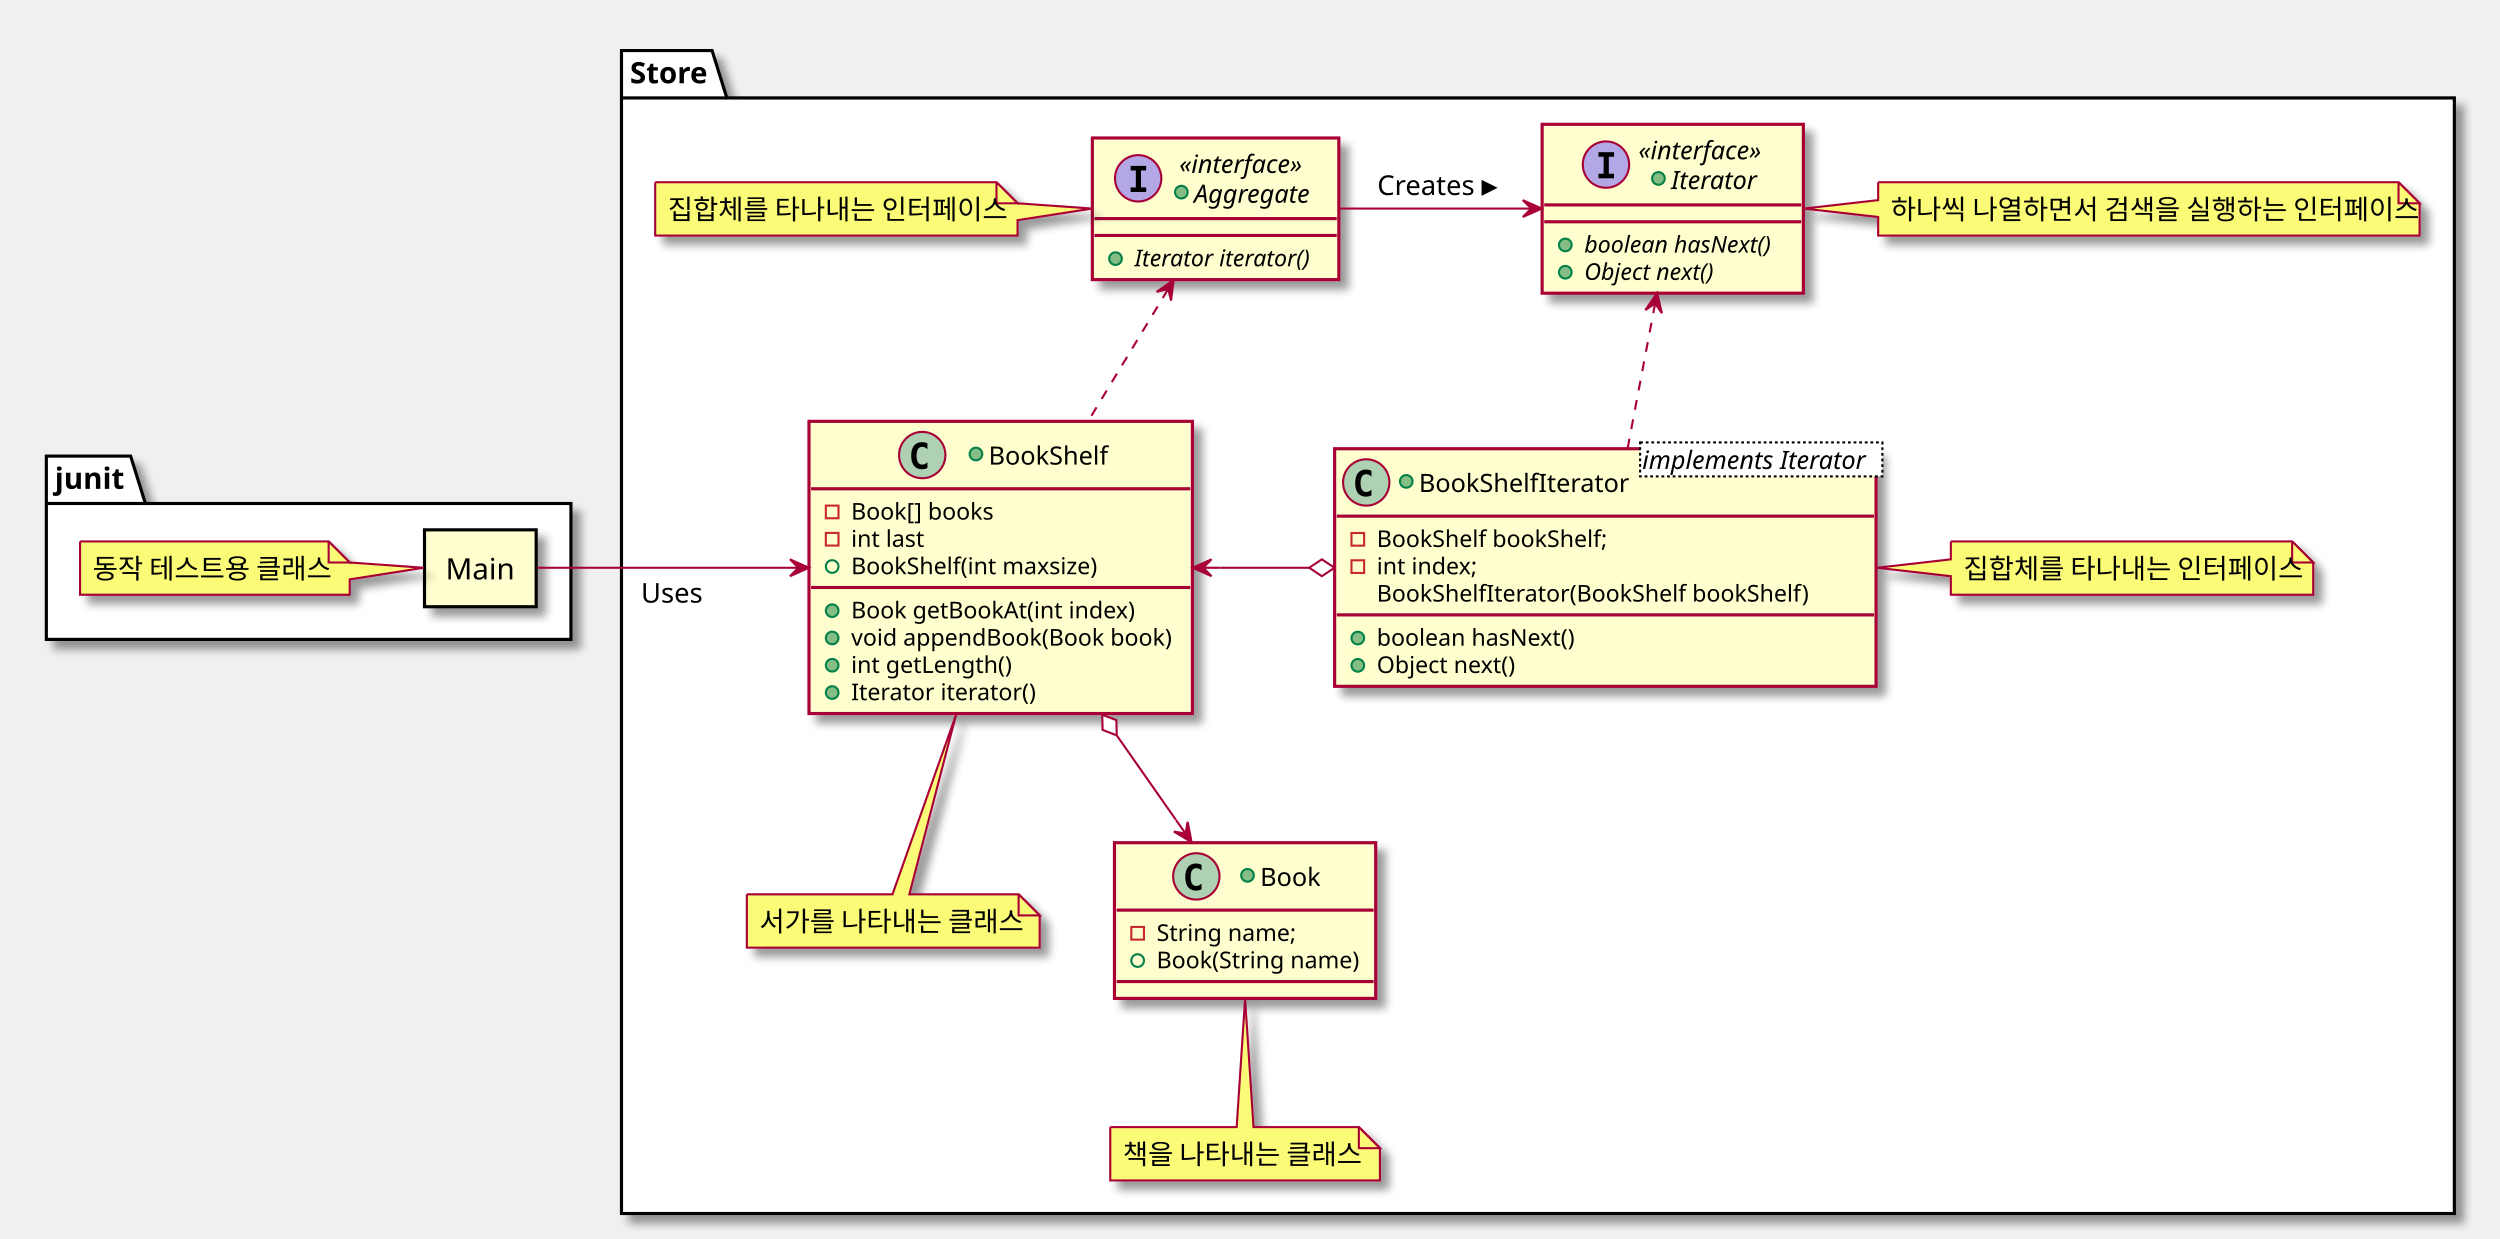
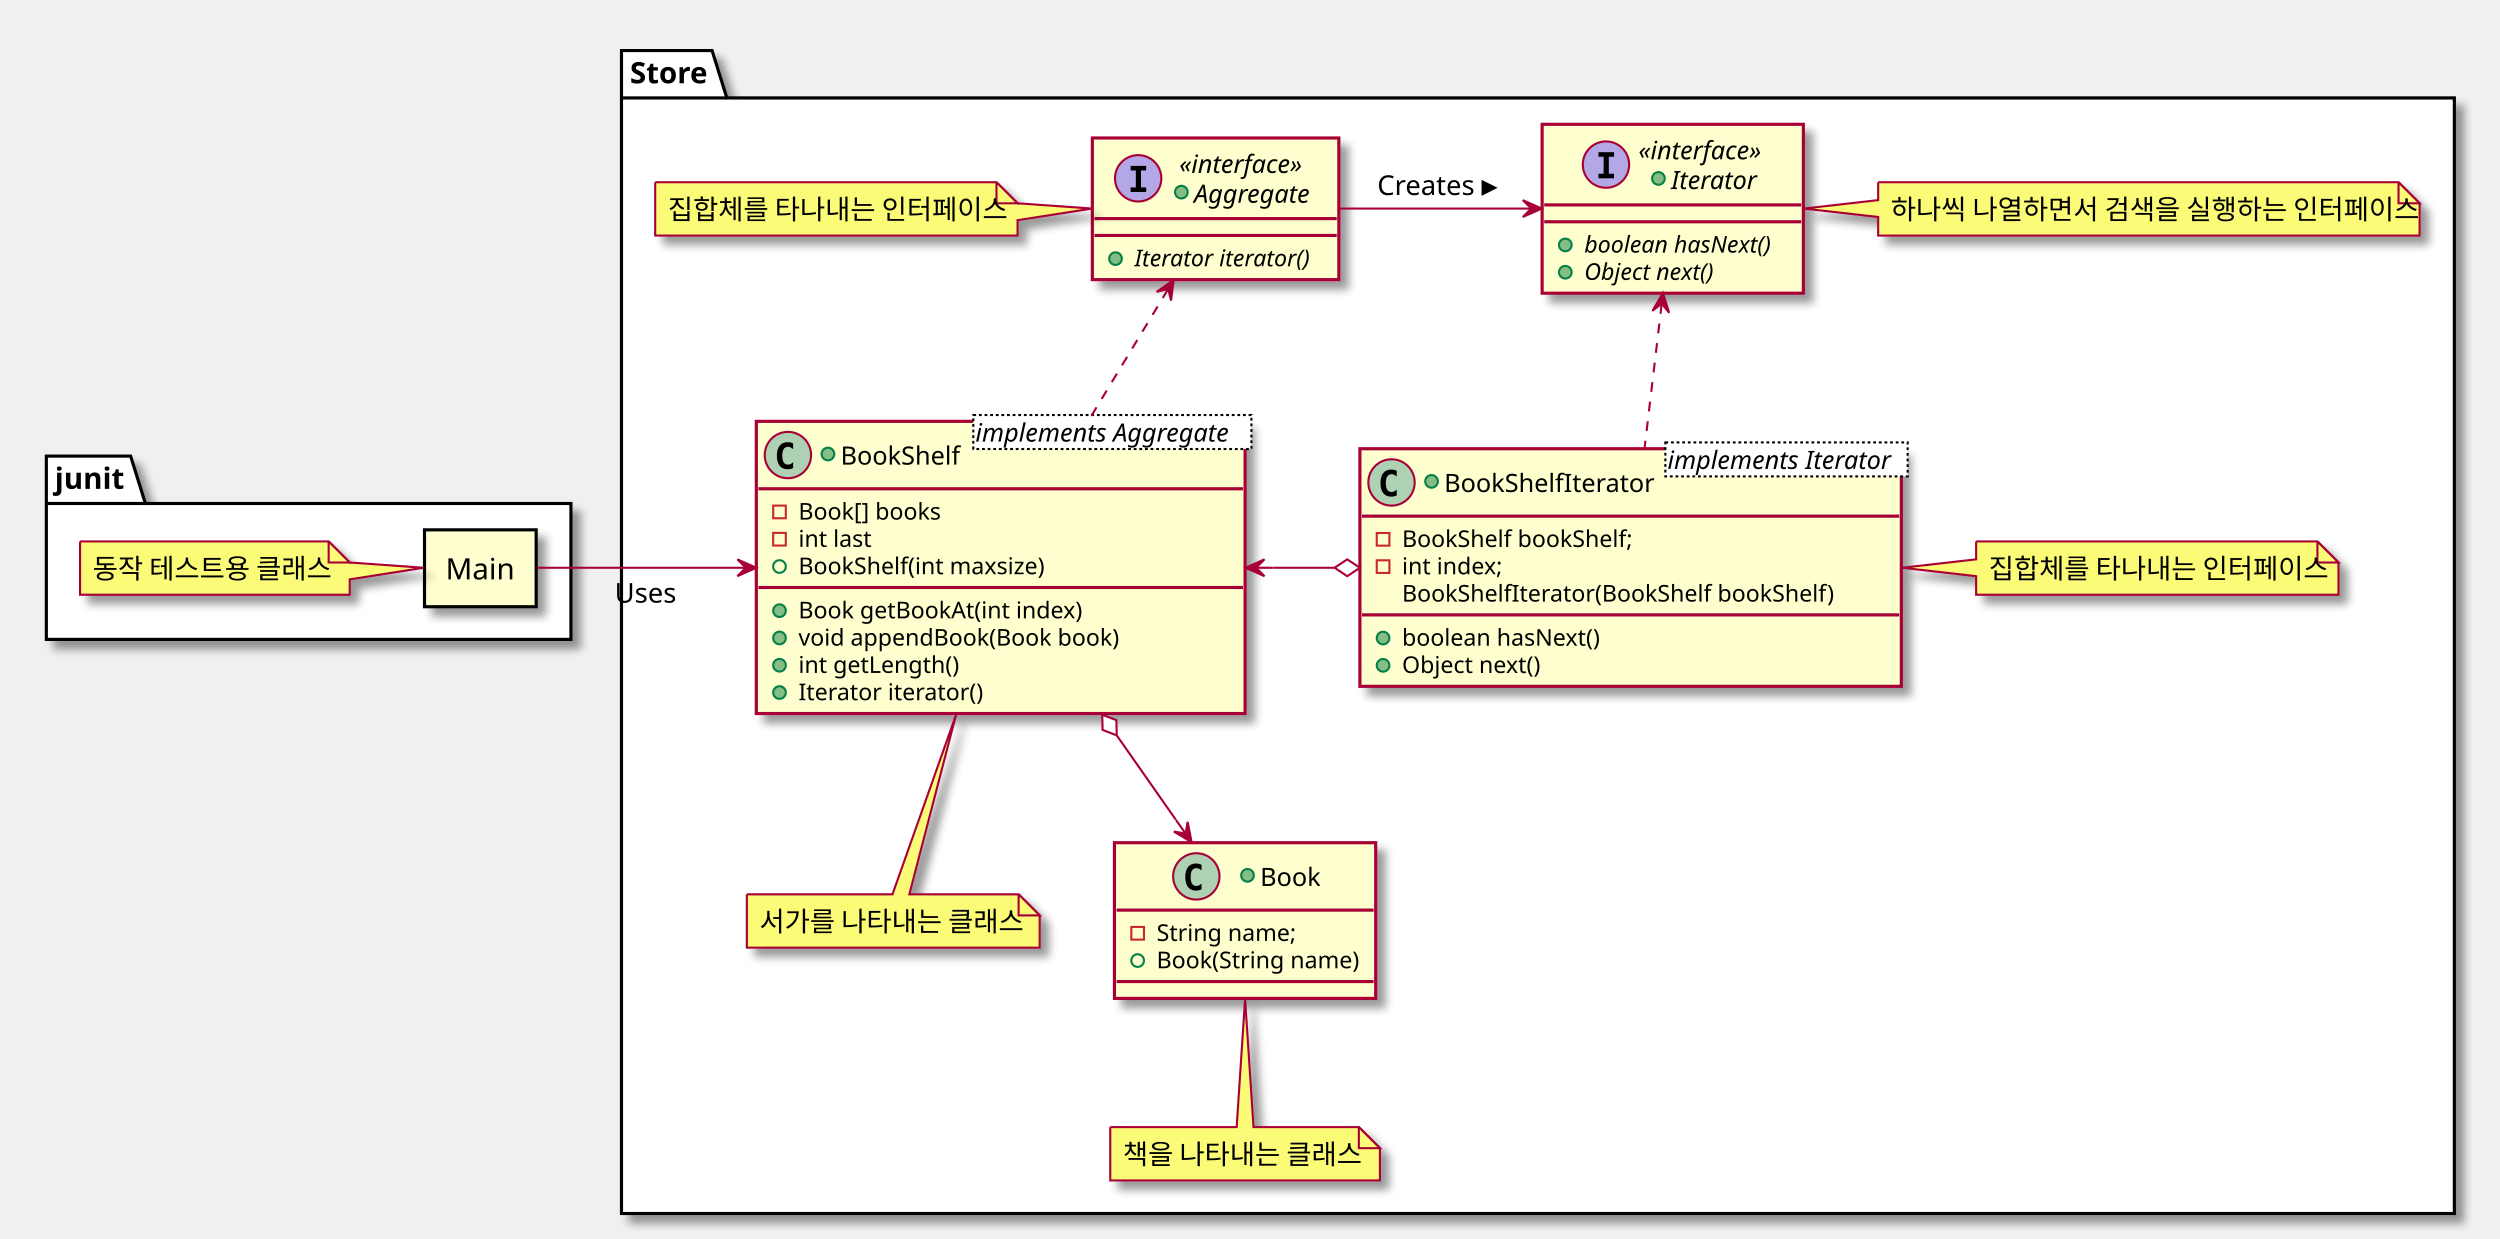
<svg xmlns="http://www.w3.org/2000/svg" contentScriptType="application/ecmascript" contentStyleType="text/css" height="882px" preserveAspectRatio="none" style="width:1780px;height:882px;" version="1.1" viewBox="0 0 1780 882" width="1780.5px" zoomAndPan="magnify">
  <defs>
-     <filter height="300%" id="f19ejl2pi2h4rr" width="300%" x="-1" y="-1">
+     <filter height="300%" id="fbchyuors5wd6" width="300%" x="-1" y="-1">
      <feGaussianBlur result="blurOut" stdDeviation="3.0" />
      <feColorMatrix in="blurOut" result="blurOut2" type="matrix" values="0 0 0 0 0 0 0 0 0 0 0 0 0 0 0 0 0 0 .4 0" />
      <feOffset dx="6.0" dy="6.0" in="blurOut2" result="blurOut3" />
      <feBlend in="SourceGraphic" in2="blurOut3" mode="normal" />
    </filter>
  </defs>
  <g>
-     <polygon fill="#FFFFFF" filter="url(#f19ejl2pi2h4rr)" points="33,324.75,93,324.75,103.5,358.482,406.5,358.482,406.5,455.25,33,455.25,33,324.75" style="stroke: #000000; stroke-width: 2.25;" />
+     <polygon fill="#FFFFFF" filter="url(#fbchyuors5wd6)" points="33,324.75,93,324.75,103.5,358.482,406.5,358.482,406.5,455.25,33,455.25,33,324.75" style="stroke: #000000; stroke-width: 2.25;" />
    <line style="stroke: #000000; stroke-width: 2.25;" x1="33" x2="103.5" y1="358.482" y2="358.482" />
    <text fill="#000000" font-family="sans-serif" font-size="21" font-weight="bold" lengthAdjust="spacingAndGlyphs" textLength="51" x="39" y="348.053">junit</text>
-     <polygon fill="#FFFFFF" filter="url(#f19ejl2pi2h4rr)" points="442.5,36,507,36,517.5,69.732,1747.5,69.732,1747.5,864,442.5,864,442.5,36" style="stroke: #000000; stroke-width: 2.25;" />
+     <polygon fill="#FFFFFF" filter="url(#fbchyuors5wd6)" points="442.5,36,507,36,517.5,69.732,1747.5,69.732,1747.5,864,442.5,864,442.5,36" style="stroke: #000000; stroke-width: 2.25;" />
    <line style="stroke: #000000; stroke-width: 2.25;" x1="442.5" x2="517.5" y1="69.732" y2="69.732" />
    <text fill="#000000" font-family="sans-serif" font-size="21" font-weight="bold" lengthAdjust="spacingAndGlyphs" textLength="55.5" x="448.5" y="59.303">Store</text>
-     <rect fill="#FEFECE" filter="url(#f19ejl2pi2h4rr)" height="54.732" style="stroke: #000000; stroke-width: 2.25;" width="79.5" x="302.25" y="377.25" />
+     <rect fill="#FEFECE" filter="url(#fbchyuors5wd6)" height="54.732" style="stroke: #000000; stroke-width: 2.25;" width="79.5" x="302.25" y="377.25" />
    <text fill="#000000" font-family="sans-serif" font-size="21" lengthAdjust="spacingAndGlyphs" textLength="49.5" x="317.25" y="412.553">Main</text>
-     <path d="M57,385.5 L57,423.466 A0,0 0 0 0 57,423.466 L249,423.466 A0,0 0 0 0 249,423.466 L249,412.5 L301.62,404.25 L249,400.5 L249,400.5 L234,385.5 L57,385.5 A0,0 0 0 0 57,385.5 " fill="#FBFB77" filter="url(#f19ejl2pi2h4rr)" style="stroke: #A80036; stroke-width: 1.5;" />
+     <path d="M57,385.5 L57,423.466 A0,0 0 0 0 57,423.466 L249,423.466 A0,0 0 0 0 249,423.466 L249,412.5 L301.62,404.25 L249,400.5 L249,400.5 L234,385.5 L57,385.5 A0,0 0 0 0 57,385.5 " fill="#FBFB77" filter="url(#fbchyuors5wd6)" style="stroke: #A80036; stroke-width: 1.5;" />
    <path d="M234,385.5 L234,400.5 L249,400.5 L234,385.5 " fill="#FBFB77" style="stroke: #A80036; stroke-width: 1.5;" />
    <text fill="#000000" font-family="sans-serif" font-size="19.5" lengthAdjust="spacingAndGlyphs" textLength="160.5" x="66" y="411.853">동작 테스트용 클래스</text>
-     <rect fill="#FEFECE" filter="url(#f19ejl2pi2h4rr)" height="100.831" id="Aggregate" style="stroke: #A80036; stroke-width: 2.25;" width="175.5" x="777.75" y="98.25" />
+     <rect fill="#FEFECE" filter="url(#fbchyuors5wd6)" height="100.831" id="Aggregate" style="stroke: #A80036; stroke-width: 2.25;" width="175.5" x="777.75" y="98.25" />
    <ellipse cx="810.375" cy="126.949" fill="#B4A7E5" rx="16.5" ry="16.5" style="stroke: #A80036; stroke-width: 1.5;" />
    <path d="M805.017,121.347 L805.017,118.11 L816.086,118.11 L816.086,121.347 L812.388,121.347 L812.388,133.462 L816.086,133.462 L816.086,136.699 L805.017,136.699 L805.017,133.462 L808.715,133.462 L808.715,121.347 Z " />
    <text fill="#000000" font-family="sans-serif" font-size="18" font-style="italic" lengthAdjust="spacingAndGlyphs" textLength="93" x="839.625" y="123.152">«interface»</text>
    <ellipse cx="841.125" cy="136.799" fill="#84BE84" rx="4.5" ry="4.5" style="stroke: #038048; stroke-width: 1.5;" />
    <text fill="#000000" font-family="sans-serif" font-size="18" font-style="italic" lengthAdjust="spacingAndGlyphs" textLength="88.5" x="850.125" y="144.352">Aggregate</text>
    <line style="stroke: #A80036; stroke-width: 2.25;" x1="779.25" x2="951.75" y1="155.648" y2="155.648" />
    <line style="stroke: #A80036; stroke-width: 2.25;" x1="779.25" x2="951.75" y1="167.648" y2="167.648" />
    <ellipse cx="794.25" cy="184.148" fill="#84BE84" rx="4.5" ry="4.5" style="stroke: #038048; stroke-width: 1.5;" />
    <text fill="#000000" font-family="sans-serif" font-size="16.5" font-style="italic" lengthAdjust="spacingAndGlyphs" textLength="136.5" x="807.75" y="189.601">Iterator iterator()</text>
-     <path d="M466.5,129.75 L466.5,167.716 A0,0 0 0 0 466.5,167.716 L724.5,167.716 A0,0 0 0 0 724.5,167.716 L724.5,156.75 L777.495,148.5 L724.5,144.75 L724.5,144.75 L709.5,129.75 L466.5,129.75 A0,0 0 0 0 466.5,129.75 " fill="#FBFB77" filter="url(#f19ejl2pi2h4rr)" style="stroke: #A80036; stroke-width: 1.5;" />
+     <path d="M466.5,129.75 L466.5,167.716 A0,0 0 0 0 466.5,167.716 L724.5,167.716 A0,0 0 0 0 724.5,167.716 L724.5,156.75 L777.495,148.5 L724.5,144.75 L724.5,144.75 L709.5,129.75 L466.5,129.75 A0,0 0 0 0 466.5,129.75 " fill="#FBFB77" filter="url(#fbchyuors5wd6)" style="stroke: #A80036; stroke-width: 1.5;" />
    <path d="M709.5,129.75 L709.5,144.75 L724.5,144.75 L709.5,129.75 " fill="#FBFB77" style="stroke: #A80036; stroke-width: 1.5;" />
    <text fill="#000000" font-family="sans-serif" font-size="19.5" lengthAdjust="spacingAndGlyphs" textLength="226.5" x="475.5" y="156.102">집합체를 타나내는 인터페이스</text>
-     <rect fill="#FEFECE" filter="url(#f19ejl2pi2h4rr)" height="120.264" id="Iterator" style="stroke: #A80036; stroke-width: 2.25;" width="186" x="1098" y="88.5" />
+     <rect fill="#FEFECE" filter="url(#fbchyuors5wd6)" height="120.264" id="Iterator" style="stroke: #A80036; stroke-width: 2.25;" width="186" x="1098" y="88.5" />
    <ellipse cx="1143.45" cy="117.199" fill="#B4A7E5" rx="16.5" ry="16.5" style="stroke: #A80036; stroke-width: 1.5;" />
    <path d="M1138.092,111.597 L1138.092,108.36 L1149.161,108.36 L1149.161,111.597 L1145.463,111.597 L1145.463,123.712 L1149.161,123.712 L1149.161,126.949 L1138.092,126.949 L1138.092,123.712 L1141.79,123.712 L1141.79,111.597 Z " />
    <text fill="#000000" font-family="sans-serif" font-size="18" font-style="italic" lengthAdjust="spacingAndGlyphs" textLength="93" x="1166.55" y="113.402">«interface»</text>
    <ellipse cx="1180.8" cy="127.049" fill="#84BE84" rx="4.5" ry="4.5" style="stroke: #038048; stroke-width: 1.5;" />
    <text fill="#000000" font-family="sans-serif" font-size="18" font-style="italic" lengthAdjust="spacingAndGlyphs" textLength="63" x="1189.8" y="134.602">Iterator</text>
    <line style="stroke: #A80036; stroke-width: 2.25;" x1="1099.5" x2="1282.5" y1="145.898" y2="145.898" />
    <line style="stroke: #A80036; stroke-width: 2.25;" x1="1099.5" x2="1282.5" y1="157.898" y2="157.898" />
    <ellipse cx="1114.5" cy="174.398" fill="#84BE84" rx="4.5" ry="4.5" style="stroke: #038048; stroke-width: 1.5;" />
    <text fill="#000000" font-family="sans-serif" font-size="16.5" font-style="italic" lengthAdjust="spacingAndGlyphs" textLength="147" x="1128" y="179.851">boolean hasNext()</text>
    <ellipse cx="1114.5" cy="193.831" fill="#84BE84" rx="4.5" ry="4.5" style="stroke: #038048; stroke-width: 1.5;" />
    <text fill="#000000" font-family="sans-serif" font-size="16.5" font-style="italic" lengthAdjust="spacingAndGlyphs" textLength="105" x="1128" y="199.283">Object next()</text>
-     <path d="M1337.25,129.75 L1337.25,142.5 L1284.36,148.5 L1337.25,154.5 L1337.25,167.716 A0,0 0 0 0 1337.25,167.716 L1722.75,167.716 A0,0 0 0 0 1722.75,167.716 L1722.75,144.75 L1707.75,129.75 L1337.25,129.75 A0,0 0 0 0 1337.25,129.75 " fill="#FBFB77" filter="url(#f19ejl2pi2h4rr)" style="stroke: #A80036; stroke-width: 1.5;" />
+     <path d="M1337.25,129.75 L1337.25,142.5 L1284.36,148.5 L1337.25,154.5 L1337.25,167.716 A0,0 0 0 0 1337.25,167.716 L1722.75,167.716 A0,0 0 0 0 1722.75,167.716 L1722.75,144.75 L1707.75,129.75 L1337.25,129.75 A0,0 0 0 0 1337.25,129.75 " fill="#FBFB77" filter="url(#fbchyuors5wd6)" style="stroke: #A80036; stroke-width: 1.5;" />
    <path d="M1707.75,129.75 L1707.75,144.75 L1722.75,144.75 L1707.75,129.75 " fill="#FBFB77" style="stroke: #A80036; stroke-width: 1.5;" />
    <text fill="#000000" font-family="sans-serif" font-size="19.5" lengthAdjust="spacingAndGlyphs" textLength="354" x="1346.25" y="156.102">하나씩 나열하면서 검색을 실행하는 인터페이스</text>
-     <rect fill="#FEFECE" filter="url(#f19ejl2pi2h4rr)" height="208.028" id="BookShelf" style="stroke: #A80036; stroke-width: 2.25;" width="273" x="576" y="300" />
-     <ellipse cx="656.625" cy="324" fill="#ADD1B2" rx="16.5" ry="16.5" style="stroke: #A80036; stroke-width: 1.5;" />
-     <path d="M660.335,333.215 Q659.463,333.663 658.504,333.887 Q657.546,334.111 656.487,334.111 Q652.727,334.111 650.747,331.633 Q648.768,329.156 648.768,324.474 Q648.768,319.78 650.747,317.302 Q652.727,314.824 656.487,314.824 Q657.546,314.824 658.517,315.048 Q659.488,315.272 660.335,315.721 L660.335,319.805 Q659.388,318.933 658.498,318.528 Q657.608,318.124 656.662,318.124 Q654.644,318.124 653.617,319.724 Q652.59,321.324 652.59,324.474 Q652.59,327.612 653.617,329.212 Q654.644,330.812 656.662,330.812 Q657.608,330.812 658.498,330.407 Q659.388,330.002 660.335,329.131 Z " />
-     <ellipse cx="694.875" cy="323.25" fill="#84BE84" rx="4.5" ry="4.5" style="stroke: #038048; stroke-width: 1.5;" />
-     <text fill="#000000" font-family="sans-serif" font-size="18" lengthAdjust="spacingAndGlyphs" textLength="82.5" x="703.875" y="330.803">BookShelf</text>
-     <line style="stroke: #A80036; stroke-width: 2.25;" x1="577.5" x2="847.5" y1="348" y2="348" />
-     <rect fill="none" height="9" style="stroke: #C82930; stroke-width: 1.5;" width="9" x="588" y="360" />
-     <text fill="#000000" font-family="sans-serif" font-size="16.5" lengthAdjust="spacingAndGlyphs" textLength="105" x="606" y="369.952">Book[] books</text>
-     <rect fill="none" height="9" style="stroke: #C82930; stroke-width: 1.5;" width="9" x="588" y="379.433" />
-     <text fill="#000000" font-family="sans-serif" font-size="16.5" lengthAdjust="spacingAndGlyphs" textLength="54" x="606" y="389.385">int last</text>
-     <ellipse cx="592.5" cy="403.365" fill="none" rx="4.5" ry="4.5" style="stroke: #038048; stroke-width: 1.5;" />
-     <text fill="#000000" font-family="sans-serif" font-size="16.5" lengthAdjust="spacingAndGlyphs" textLength="181.5" x="606" y="408.817">BookShelf(int maxsize)</text>
-     <line style="stroke: #A80036; stroke-width: 2.25;" x1="577.5" x2="847.5" y1="418.298" y2="418.298" />
-     <ellipse cx="592.5" cy="434.798" fill="#84BE84" rx="4.5" ry="4.5" style="stroke: #038048; stroke-width: 1.5;" />
-     <text fill="#000000" font-family="sans-serif" font-size="16.5" lengthAdjust="spacingAndGlyphs" textLength="208.5" x="606" y="440.25">Book getBookAt(int index)</text>
-     <ellipse cx="592.5" cy="454.231" fill="#84BE84" rx="4.5" ry="4.5" style="stroke: #038048; stroke-width: 1.5;" />
-     <text fill="#000000" font-family="sans-serif" font-size="16.5" lengthAdjust="spacingAndGlyphs" textLength="234" x="606" y="459.683">void appendBook(Book book)</text>
-     <ellipse cx="592.5" cy="473.663" fill="#84BE84" rx="4.5" ry="4.5" style="stroke: #038048; stroke-width: 1.5;" />
-     <text fill="#000000" font-family="sans-serif" font-size="16.5" lengthAdjust="spacingAndGlyphs" textLength="118.5" x="606" y="479.115">int getLength()</text>
-     <ellipse cx="592.5" cy="493.096" fill="#84BE84" rx="4.5" ry="4.5" style="stroke: #038048; stroke-width: 1.5;" />
-     <text fill="#000000" font-family="sans-serif" font-size="16.5" lengthAdjust="spacingAndGlyphs" textLength="136.5" x="606" y="498.548">Iterator iterator()</text>
-     <path d="M531.75,636.75 L531.75,674.716 A0,0 0 0 0 531.75,674.716 L740.25,674.716 A0,0 0 0 0 740.25,674.716 L740.25,651.75 L725.25,636.75 L647.445,636.75 L680.715,508.875 L635.445,636.75 L531.75,636.75 A0,0 0 0 0 531.75,636.75 " fill="#FBFB77" filter="url(#f19ejl2pi2h4rr)" style="stroke: #A80036; stroke-width: 1.5;" />
+     <rect fill="#FEFECE" filter="url(#fbchyuors5wd6)" height="208.028" id="BookShelf" style="stroke: #A80036; stroke-width: 2.25;" width="348" x="538.5" y="300" />
+     <ellipse cx="561" cy="324" fill="#ADD1B2" rx="16.5" ry="16.5" style="stroke: #A80036; stroke-width: 1.5;" />
+     <path d="M564.71,333.215 Q563.838,333.663 562.879,333.887 Q561.921,334.111 560.862,334.111 Q557.102,334.111 555.122,331.633 Q553.143,329.156 553.143,324.474 Q553.143,319.78 555.122,317.302 Q557.102,314.824 560.862,314.824 Q561.921,314.824 562.892,315.048 Q563.863,315.272 564.71,315.721 L564.71,319.805 Q563.763,318.933 562.873,318.528 Q561.983,318.124 561.037,318.124 Q559.019,318.124 557.992,319.724 Q556.965,321.324 556.965,324.474 Q556.965,327.612 557.992,329.212 Q559.019,330.812 561.037,330.812 Q561.983,330.812 562.873,330.407 Q563.763,330.002 564.71,329.131 Z " />
+     <ellipse cx="589.5" cy="323.25" fill="#84BE84" rx="4.5" ry="4.5" style="stroke: #038048; stroke-width: 1.5;" />
+     <text fill="#000000" font-family="sans-serif" font-size="18" lengthAdjust="spacingAndGlyphs" textLength="82.5" x="598.5" y="330.803">BookShelf</text>
+     <rect fill="#FFFFFF" height="24.199" style="stroke: #000000; stroke-width: 1.5; stroke-dasharray: 2.0,2.0;" width="198" x="693" y="295.5" />
+     <text fill="#000000" font-family="sans-serif" font-size="18" font-style="italic" lengthAdjust="spacingAndGlyphs" textLength="195" x="694.5" y="314.402">implements Aggregate</text>
+     <line style="stroke: #A80036; stroke-width: 2.25;" x1="540" x2="885" y1="348" y2="348" />
+     <rect fill="none" height="9" style="stroke: #C82930; stroke-width: 1.5;" width="9" x="550.5" y="360" />
+     <text fill="#000000" font-family="sans-serif" font-size="16.5" lengthAdjust="spacingAndGlyphs" textLength="105" x="568.5" y="369.952">Book[] books</text>
+     <rect fill="none" height="9" style="stroke: #C82930; stroke-width: 1.5;" width="9" x="550.5" y="379.433" />
+     <text fill="#000000" font-family="sans-serif" font-size="16.5" lengthAdjust="spacingAndGlyphs" textLength="54" x="568.5" y="389.385">int last</text>
+     <ellipse cx="555" cy="403.365" fill="none" rx="4.5" ry="4.5" style="stroke: #038048; stroke-width: 1.5;" />
+     <text fill="#000000" font-family="sans-serif" font-size="16.5" lengthAdjust="spacingAndGlyphs" textLength="181.5" x="568.5" y="408.817">BookShelf(int maxsize)</text>
+     <line style="stroke: #A80036; stroke-width: 2.25;" x1="540" x2="885" y1="418.298" y2="418.298" />
+     <ellipse cx="555" cy="434.798" fill="#84BE84" rx="4.5" ry="4.5" style="stroke: #038048; stroke-width: 1.5;" />
+     <text fill="#000000" font-family="sans-serif" font-size="16.5" lengthAdjust="spacingAndGlyphs" textLength="208.5" x="568.5" y="440.25">Book getBookAt(int index)</text>
+     <ellipse cx="555" cy="454.231" fill="#84BE84" rx="4.5" ry="4.5" style="stroke: #038048; stroke-width: 1.5;" />
+     <text fill="#000000" font-family="sans-serif" font-size="16.5" lengthAdjust="spacingAndGlyphs" textLength="234" x="568.5" y="459.683">void appendBook(Book book)</text>
+     <ellipse cx="555" cy="473.663" fill="#84BE84" rx="4.5" ry="4.5" style="stroke: #038048; stroke-width: 1.5;" />
+     <text fill="#000000" font-family="sans-serif" font-size="16.5" lengthAdjust="spacingAndGlyphs" textLength="118.5" x="568.5" y="479.115">int getLength()</text>
+     <ellipse cx="555" cy="493.096" fill="#84BE84" rx="4.5" ry="4.5" style="stroke: #038048; stroke-width: 1.5;" />
+     <text fill="#000000" font-family="sans-serif" font-size="16.5" lengthAdjust="spacingAndGlyphs" textLength="136.5" x="568.5" y="498.548">Iterator iterator()</text>
+     <path d="M531.75,636.75 L531.75,674.716 A0,0 0 0 0 531.75,674.716 L740.25,674.716 A0,0 0 0 0 740.25,674.716 L740.25,651.75 L725.25,636.75 L647.445,636.75 L680.715,508.875 L635.445,636.75 L531.75,636.75 A0,0 0 0 0 531.75,636.75 " fill="#FBFB77" filter="url(#fbchyuors5wd6)" style="stroke: #A80036; stroke-width: 1.5;" />
    <path d="M725.25,636.75 L725.25,651.75 L740.25,651.75 L725.25,636.75 " fill="#FBFB77" style="stroke: #A80036; stroke-width: 1.5;" />
    <text fill="#000000" font-family="sans-serif" font-size="19.5" lengthAdjust="spacingAndGlyphs" textLength="177" x="540.75" y="663.102">서가를 나타내는 클래스</text>
-     <rect fill="#FEFECE" filter="url(#f19ejl2pi2h4rr)" height="169.163" id="BookShelfIterator" style="stroke: #A80036; stroke-width: 2.25;" width="385.5" x="950.25" y="319.5" />
-     <ellipse cx="972.75" cy="343.5" fill="#ADD1B2" rx="16.5" ry="16.5" style="stroke: #A80036; stroke-width: 1.5;" />
-     <path d="M976.46,352.715 Q975.588,353.163 974.629,353.387 Q973.671,353.611 972.612,353.611 Q968.852,353.611 966.872,351.133 Q964.893,348.656 964.893,343.974 Q964.893,339.28 966.872,336.802 Q968.852,334.324 972.612,334.324 Q973.671,334.324 974.642,334.548 Q975.613,334.772 976.46,335.221 L976.46,339.305 Q975.513,338.433 974.623,338.028 Q973.733,337.624 972.787,337.624 Q970.769,337.624 969.742,339.224 Q968.715,340.824 968.715,343.974 Q968.715,347.112 969.742,348.712 Q970.769,350.312 972.787,350.312 Q973.733,350.312 974.623,349.907 Q975.513,349.502 976.46,348.631 Z " />
-     <ellipse cx="1001.25" cy="342.75" fill="#84BE84" rx="4.5" ry="4.5" style="stroke: #038048; stroke-width: 1.5;" />
-     <text fill="#000000" font-family="sans-serif" font-size="18" lengthAdjust="spacingAndGlyphs" textLength="145.5" x="1010.25" y="350.303">BookShelfIterator</text>
-     <rect fill="#FFFFFF" height="24.199" style="stroke: #000000; stroke-width: 1.5; stroke-dasharray: 2.0,2.0;" width="172.5" x="1167.75" y="315" />
-     <text fill="#000000" font-family="sans-serif" font-size="18" font-style="italic" lengthAdjust="spacingAndGlyphs" textLength="169.5" x="1169.25" y="333.902">implements Iterator</text>
-     <line style="stroke: #A80036; stroke-width: 2.25;" x1="951.75" x2="1334.25" y1="367.5" y2="367.5" />
-     <rect fill="none" height="9" style="stroke: #C82930; stroke-width: 1.5;" width="9" x="962.25" y="379.5" />
-     <text fill="#000000" font-family="sans-serif" font-size="16.5" lengthAdjust="spacingAndGlyphs" textLength="166.5" x="980.25" y="389.452">BookShelf bookShelf;</text>
-     <rect fill="none" height="9" style="stroke: #C82930; stroke-width: 1.5;" width="9" x="962.25" y="398.933" />
-     <text fill="#000000" font-family="sans-serif" font-size="16.5" lengthAdjust="spacingAndGlyphs" textLength="75" x="980.25" y="408.885">int index;</text>
-     <text fill="#000000" font-family="sans-serif" font-size="16.5" lengthAdjust="spacingAndGlyphs" textLength="312" x="980.25" y="428.317">BookShelfIterator(BookShelf bookShelf)</text>
-     <line style="stroke: #A80036; stroke-width: 2.25;" x1="951.75" x2="1334.25" y1="437.798" y2="437.798" />
-     <ellipse cx="966.75" cy="454.298" fill="#84BE84" rx="4.5" ry="4.5" style="stroke: #038048; stroke-width: 1.5;" />
-     <text fill="#000000" font-family="sans-serif" font-size="16.5" lengthAdjust="spacingAndGlyphs" textLength="147" x="980.25" y="459.75">boolean hasNext()</text>
-     <ellipse cx="966.75" cy="473.731" fill="#84BE84" rx="4.5" ry="4.5" style="stroke: #038048; stroke-width: 1.5;" />
-     <text fill="#000000" font-family="sans-serif" font-size="16.5" lengthAdjust="spacingAndGlyphs" textLength="105" x="980.25" y="479.183">Object next()</text>
-     <path d="M1389,385.5 L1389,398.25 L1336.365,404.25 L1389,410.25 L1389,423.466 A0,0 0 0 0 1389,423.466 L1647,423.466 A0,0 0 0 0 1647,423.466 L1647,400.5 L1632,385.5 L1389,385.5 A0,0 0 0 0 1389,385.5 " fill="#FBFB77" filter="url(#f19ejl2pi2h4rr)" style="stroke: #A80036; stroke-width: 1.5;" />
-     <path d="M1632,385.5 L1632,400.5 L1647,400.5 L1632,385.5 " fill="#FBFB77" style="stroke: #A80036; stroke-width: 1.5;" />
-     <text fill="#000000" font-family="sans-serif" font-size="19.5" lengthAdjust="spacingAndGlyphs" textLength="226.5" x="1398" y="411.853">집합체를 타나내는 인터페이스</text>
-     <rect fill="#FEFECE" filter="url(#f19ejl2pi2h4rr)" height="110.865" id="Book" style="stroke: #A80036; stroke-width: 2.25;" width="186" x="793.5" y="600" />
+     <rect fill="#FEFECE" filter="url(#fbchyuors5wd6)" height="169.163" id="BookShelfIterator" style="stroke: #A80036; stroke-width: 2.25;" width="385.5" x="968.25" y="319.5" />
+     <ellipse cx="990.75" cy="343.5" fill="#ADD1B2" rx="16.5" ry="16.5" style="stroke: #A80036; stroke-width: 1.5;" />
+     <path d="M994.46,352.715 Q993.588,353.163 992.629,353.387 Q991.671,353.611 990.612,353.611 Q986.852,353.611 984.872,351.133 Q982.893,348.656 982.893,343.974 Q982.893,339.28 984.872,336.802 Q986.852,334.324 990.612,334.324 Q991.671,334.324 992.642,334.548 Q993.613,334.772 994.46,335.221 L994.46,339.305 Q993.513,338.433 992.623,338.028 Q991.733,337.624 990.787,337.624 Q988.769,337.624 987.742,339.224 Q986.715,340.824 986.715,343.974 Q986.715,347.112 987.742,348.712 Q988.769,350.312 990.787,350.312 Q991.733,350.312 992.623,349.907 Q993.513,349.502 994.46,348.631 Z " />
+     <ellipse cx="1019.25" cy="342.75" fill="#84BE84" rx="4.5" ry="4.5" style="stroke: #038048; stroke-width: 1.5;" />
+     <text fill="#000000" font-family="sans-serif" font-size="18" lengthAdjust="spacingAndGlyphs" textLength="145.5" x="1028.25" y="350.303">BookShelfIterator</text>
+     <rect fill="#FFFFFF" height="24.199" style="stroke: #000000; stroke-width: 1.5; stroke-dasharray: 2.0,2.0;" width="172.5" x="1185.75" y="315" />
+     <text fill="#000000" font-family="sans-serif" font-size="18" font-style="italic" lengthAdjust="spacingAndGlyphs" textLength="169.5" x="1187.25" y="333.902">implements Iterator</text>
+     <line style="stroke: #A80036; stroke-width: 2.25;" x1="969.75" x2="1352.25" y1="367.5" y2="367.5" />
+     <rect fill="none" height="9" style="stroke: #C82930; stroke-width: 1.5;" width="9" x="980.25" y="379.5" />
+     <text fill="#000000" font-family="sans-serif" font-size="16.5" lengthAdjust="spacingAndGlyphs" textLength="166.5" x="998.25" y="389.452">BookShelf bookShelf;</text>
+     <rect fill="none" height="9" style="stroke: #C82930; stroke-width: 1.5;" width="9" x="980.25" y="398.933" />
+     <text fill="#000000" font-family="sans-serif" font-size="16.5" lengthAdjust="spacingAndGlyphs" textLength="75" x="998.25" y="408.885">int index;</text>
+     <text fill="#000000" font-family="sans-serif" font-size="16.5" lengthAdjust="spacingAndGlyphs" textLength="312" x="998.25" y="428.317">BookShelfIterator(BookShelf bookShelf)</text>
+     <line style="stroke: #A80036; stroke-width: 2.25;" x1="969.75" x2="1352.25" y1="437.798" y2="437.798" />
+     <ellipse cx="984.75" cy="454.298" fill="#84BE84" rx="4.5" ry="4.5" style="stroke: #038048; stroke-width: 1.5;" />
+     <text fill="#000000" font-family="sans-serif" font-size="16.5" lengthAdjust="spacingAndGlyphs" textLength="147" x="998.25" y="459.75">boolean hasNext()</text>
+     <ellipse cx="984.75" cy="473.731" fill="#84BE84" rx="4.5" ry="4.5" style="stroke: #038048; stroke-width: 1.5;" />
+     <text fill="#000000" font-family="sans-serif" font-size="16.5" lengthAdjust="spacingAndGlyphs" textLength="105" x="998.25" y="479.183">Object next()</text>
+     <path d="M1407,385.5 L1407,398.25 L1354.365,404.25 L1407,410.25 L1407,423.466 A0,0 0 0 0 1407,423.466 L1665,423.466 A0,0 0 0 0 1665,423.466 L1665,400.5 L1650,385.5 L1407,385.5 A0,0 0 0 0 1407,385.5 " fill="#FBFB77" filter="url(#fbchyuors5wd6)" style="stroke: #A80036; stroke-width: 1.5;" />
+     <path d="M1650,385.5 L1650,400.5 L1665,400.5 L1650,385.5 " fill="#FBFB77" style="stroke: #A80036; stroke-width: 1.5;" />
+     <text fill="#000000" font-family="sans-serif" font-size="19.5" lengthAdjust="spacingAndGlyphs" textLength="226.5" x="1416" y="411.853">집합체를 타나내는 인터페이스</text>
+     <rect fill="#FEFECE" filter="url(#fbchyuors5wd6)" height="110.865" id="Book" style="stroke: #A80036; stroke-width: 2.25;" width="186" x="793.5" y="600" />
    <ellipse cx="851.775" cy="624" fill="#ADD1B2" rx="16.5" ry="16.5" style="stroke: #A80036; stroke-width: 1.5;" />
    <path d="M855.485,633.215 Q854.613,633.663 853.654,633.887 Q852.696,634.111 851.637,634.111 Q847.877,634.111 845.897,631.633 Q843.918,629.155 843.918,624.474 Q843.918,619.78 845.897,617.302 Q847.877,614.824 851.637,614.824 Q852.696,614.824 853.667,615.048 Q854.638,615.273 855.485,615.721 L855.485,619.805 Q854.538,618.933 853.648,618.528 Q852.758,618.124 851.812,618.124 Q849.794,618.124 848.767,619.724 Q847.74,621.324 847.74,624.474 Q847.74,627.612 848.767,629.212 Q849.794,630.812 851.812,630.812 Q852.758,630.812 853.648,630.407 Q854.538,630.002 855.485,629.131 Z " />
    <ellipse cx="888.225" cy="623.25" fill="#84BE84" rx="4.5" ry="4.5" style="stroke: #038048; stroke-width: 1.5;" />
    <text fill="#000000" font-family="sans-serif" font-size="18" lengthAdjust="spacingAndGlyphs" textLength="42" x="897.225" y="630.803">Book</text>
    <line style="stroke: #A80036; stroke-width: 2.25;" x1="795" x2="978" y1="648" y2="648" />
    <rect fill="none" height="9" style="stroke: #C82930; stroke-width: 1.5;" width="9" x="805.5" y="660" />
    <text fill="#000000" font-family="sans-serif" font-size="16.5" lengthAdjust="spacingAndGlyphs" textLength="100.5" x="823.5" y="669.952">String name;</text>
    <ellipse cx="810" cy="683.933" fill="none" rx="4.5" ry="4.5" style="stroke: #038048; stroke-width: 1.5;" />
    <text fill="#000000" font-family="sans-serif" font-size="16.5" lengthAdjust="spacingAndGlyphs" textLength="147" x="823.5" y="689.385">Book(String name)</text>
    <line style="stroke: #A80036; stroke-width: 2.25;" x1="795" x2="978" y1="698.865" y2="698.865" />
-     <path d="M790.5,802.5 L790.5,840.466 A0,0 0 0 0 790.5,840.466 L982.5,840.466 A0,0 0 0 0 982.5,840.466 L982.5,817.5 L967.5,802.5 L892.5,802.5 L886.5,711.195 L880.5,802.5 L790.5,802.5 A0,0 0 0 0 790.5,802.5 " fill="#FBFB77" filter="url(#f19ejl2pi2h4rr)" style="stroke: #A80036; stroke-width: 1.5;" />
+     <path d="M790.5,802.5 L790.5,840.466 A0,0 0 0 0 790.5,840.466 L982.5,840.466 A0,0 0 0 0 982.5,840.466 L982.5,817.5 L967.5,802.5 L892.5,802.5 L886.5,711.195 L880.5,802.5 L790.5,802.5 A0,0 0 0 0 790.5,802.5 " fill="#FBFB77" filter="url(#fbchyuors5wd6)" style="stroke: #A80036; stroke-width: 1.5;" />
    <path d="M967.5,802.5 L967.5,817.5 L982.5,817.5 L967.5,802.5 " fill="#FBFB77" style="stroke: #A80036; stroke-width: 1.5;" />
    <text fill="#000000" font-family="sans-serif" font-size="19.5" lengthAdjust="spacingAndGlyphs" textLength="160.5" x="799.5" y="828.852">책을 나타내는 클래스</text>
-     <path d="M382.35,404.25 C426.96,404.25 501.36,404.25 568.26,404.25 " fill="none" id="Main-&gt;BookShelf" style="stroke: #A80036; stroke-width: 1.5;" />
-     <polygon fill="#A80036" points="575.955,404.25,562.455,398.25,568.455,404.25,562.455,410.25,575.955,404.25" style="stroke: #A80036; stroke-width: 1.5;" />
-     <text fill="#000000" font-family="sans-serif" font-size="19.5" lengthAdjust="spacingAndGlyphs" textLength="45" x="456.375" y="429.103">Uses</text>
+     <path d="M382.35,404.25 C418.785,404.25 475.11,404.25 530.985,404.25 " fill="none" id="Main-&gt;BookShelf" style="stroke: #A80036; stroke-width: 1.5;" />
+     <polygon fill="#A80036" points="538.5,404.25,525,398.25,531,404.25,525,410.25,538.5,404.25" style="stroke: #A80036; stroke-width: 1.5;" />
+     <text fill="#000000" font-family="sans-serif" font-size="19.5" lengthAdjust="spacingAndGlyphs" textLength="45" x="437.625" y="429.103">Uses</text>
    <path d="M953.58,148.5 C995.76,148.5 1046.49,148.5 1090.2,148.5 " fill="none" id="Aggregate-&gt;Iterator" style="stroke: #A80036; stroke-width: 1.5;" />
    <polygon fill="#A80036" points="1097.715,148.5,1084.215,142.5,1090.215,148.5,1084.215,154.5,1097.715,148.5" style="stroke: #A80036; stroke-width: 1.5;" />
    <text fill="#000000" font-family="sans-serif" font-size="19.5" lengthAdjust="spacingAndGlyphs" textLength="70.5" x="980.625" y="138.852">Creates</text>
    <polygon fill="#000000" points="1055.625,129.233,1064.625,133.733,1055.625,138.233,1055.625,129.233" style="stroke: #000000; stroke-width: 1.5;" />
    <path d="M831.495,206.19 C814.83,233.7 794.235,267.72 774.885,299.685 " fill="none" id="Aggregate&lt;-BookShelf" style="stroke: #A80036; stroke-width: 1.5; stroke-dasharray: 7.0,7.0;" />
    <polygon fill="#A80036" points="835.635,199.335,823.524,207.795,831.761,205.757,833.798,213.994,835.635,199.335" style="stroke: #A80036; stroke-width: 1.5;" />
-     <path d="M1178.46,216.06 C1172.475,247.56 1165.245,285.585 1158.885,319.065 " fill="none" id="Iterator&lt;-BookShelfIterator" style="stroke: #A80036; stroke-width: 1.5; stroke-dasharray: 7.0,7.0;" />
-     <polygon fill="#A80036" points="1179.87,208.62,1171.461,220.767,1178.474,215.989,1183.252,223.001,1179.87,208.62" style="stroke: #A80036; stroke-width: 1.5;" />
-     <path d="M868.86,404.25 C889.395,404.25 932.145,404.25 932.145,404.25 " fill="none" id="BookShelf-BookShelfIterator" style="stroke: #A80036; stroke-width: 1.5;" />
-     <polygon fill="#FFFFFF" points="950.145,404.25,941.145,398.25,932.145,404.25,941.145,410.25,950.145,404.25" style="stroke: #A80036; stroke-width: 1.5;" />
-     <polygon fill="#A80036" points="849.135,404.25,862.635,410.25,856.635,404.25,862.635,398.25,849.135,404.25" style="stroke: #A80036; stroke-width: 1.5;" />
-     <line style="stroke: #A80036; stroke-width: 1.5;" x1="856.635" x2="868.635" y1="404.25" y2="404.25" />
+     <path d="M1183.11,216.465 C1179.375,247.875 1174.89,285.72 1170.93,319.065 " fill="none" id="Iterator&lt;-BookShelfIterator" style="stroke: #A80036; stroke-width: 1.5; stroke-dasharray: 7.0,7.0;" />
+     <polygon fill="#A80036" points="1184.04,208.62,1176.502,221.325,1183.162,216.069,1188.419,222.729,1184.04,208.62" style="stroke: #A80036; stroke-width: 1.5;" />
+     <path d="M906.54,404.25 C920.505,404.25 950.22,404.25 950.22,404.25 " fill="none" id="BookShelf-BookShelfIterator" style="stroke: #A80036; stroke-width: 1.5;" />
+     <polygon fill="#FFFFFF" points="968.22,404.25,959.22,398.25,950.22,404.25,959.22,410.25,968.22,404.25" style="stroke: #A80036; stroke-width: 1.5;" />
+     <polygon fill="#A80036" points="886.815,404.25,900.315,410.25,894.315,404.25,900.315,398.25,886.815,404.25" style="stroke: #A80036; stroke-width: 1.5;" />
+     <line style="stroke: #A80036; stroke-width: 1.5;" x1="894.315" x2="906.315" y1="404.25" y2="404.25" />
    <path d="M795.127,523.607 C795.127,523.607 824.295,565.245 837.09,583.5 " fill="none" id="BookShelf-Book" style="stroke: #A80036; stroke-width: 1.5;" />
    <polygon fill="#A80036" points="848.43,599.67,845.597,585.171,844.126,593.528,835.769,592.057,848.43,599.67" style="stroke: #A80036; stroke-width: 1.5;" />
    <line style="stroke: #A80036; stroke-width: 1.5;" x1="844.126" x2="837.232" y1="593.528" y2="583.71" />
    <polygon fill="#FFFFFF" points="784.785,508.875,785.045,519.688,795.127,523.607,794.867,512.794,784.785,508.875" style="stroke: #A80036; stroke-width: 1.5;" />
  </g>
</svg>
